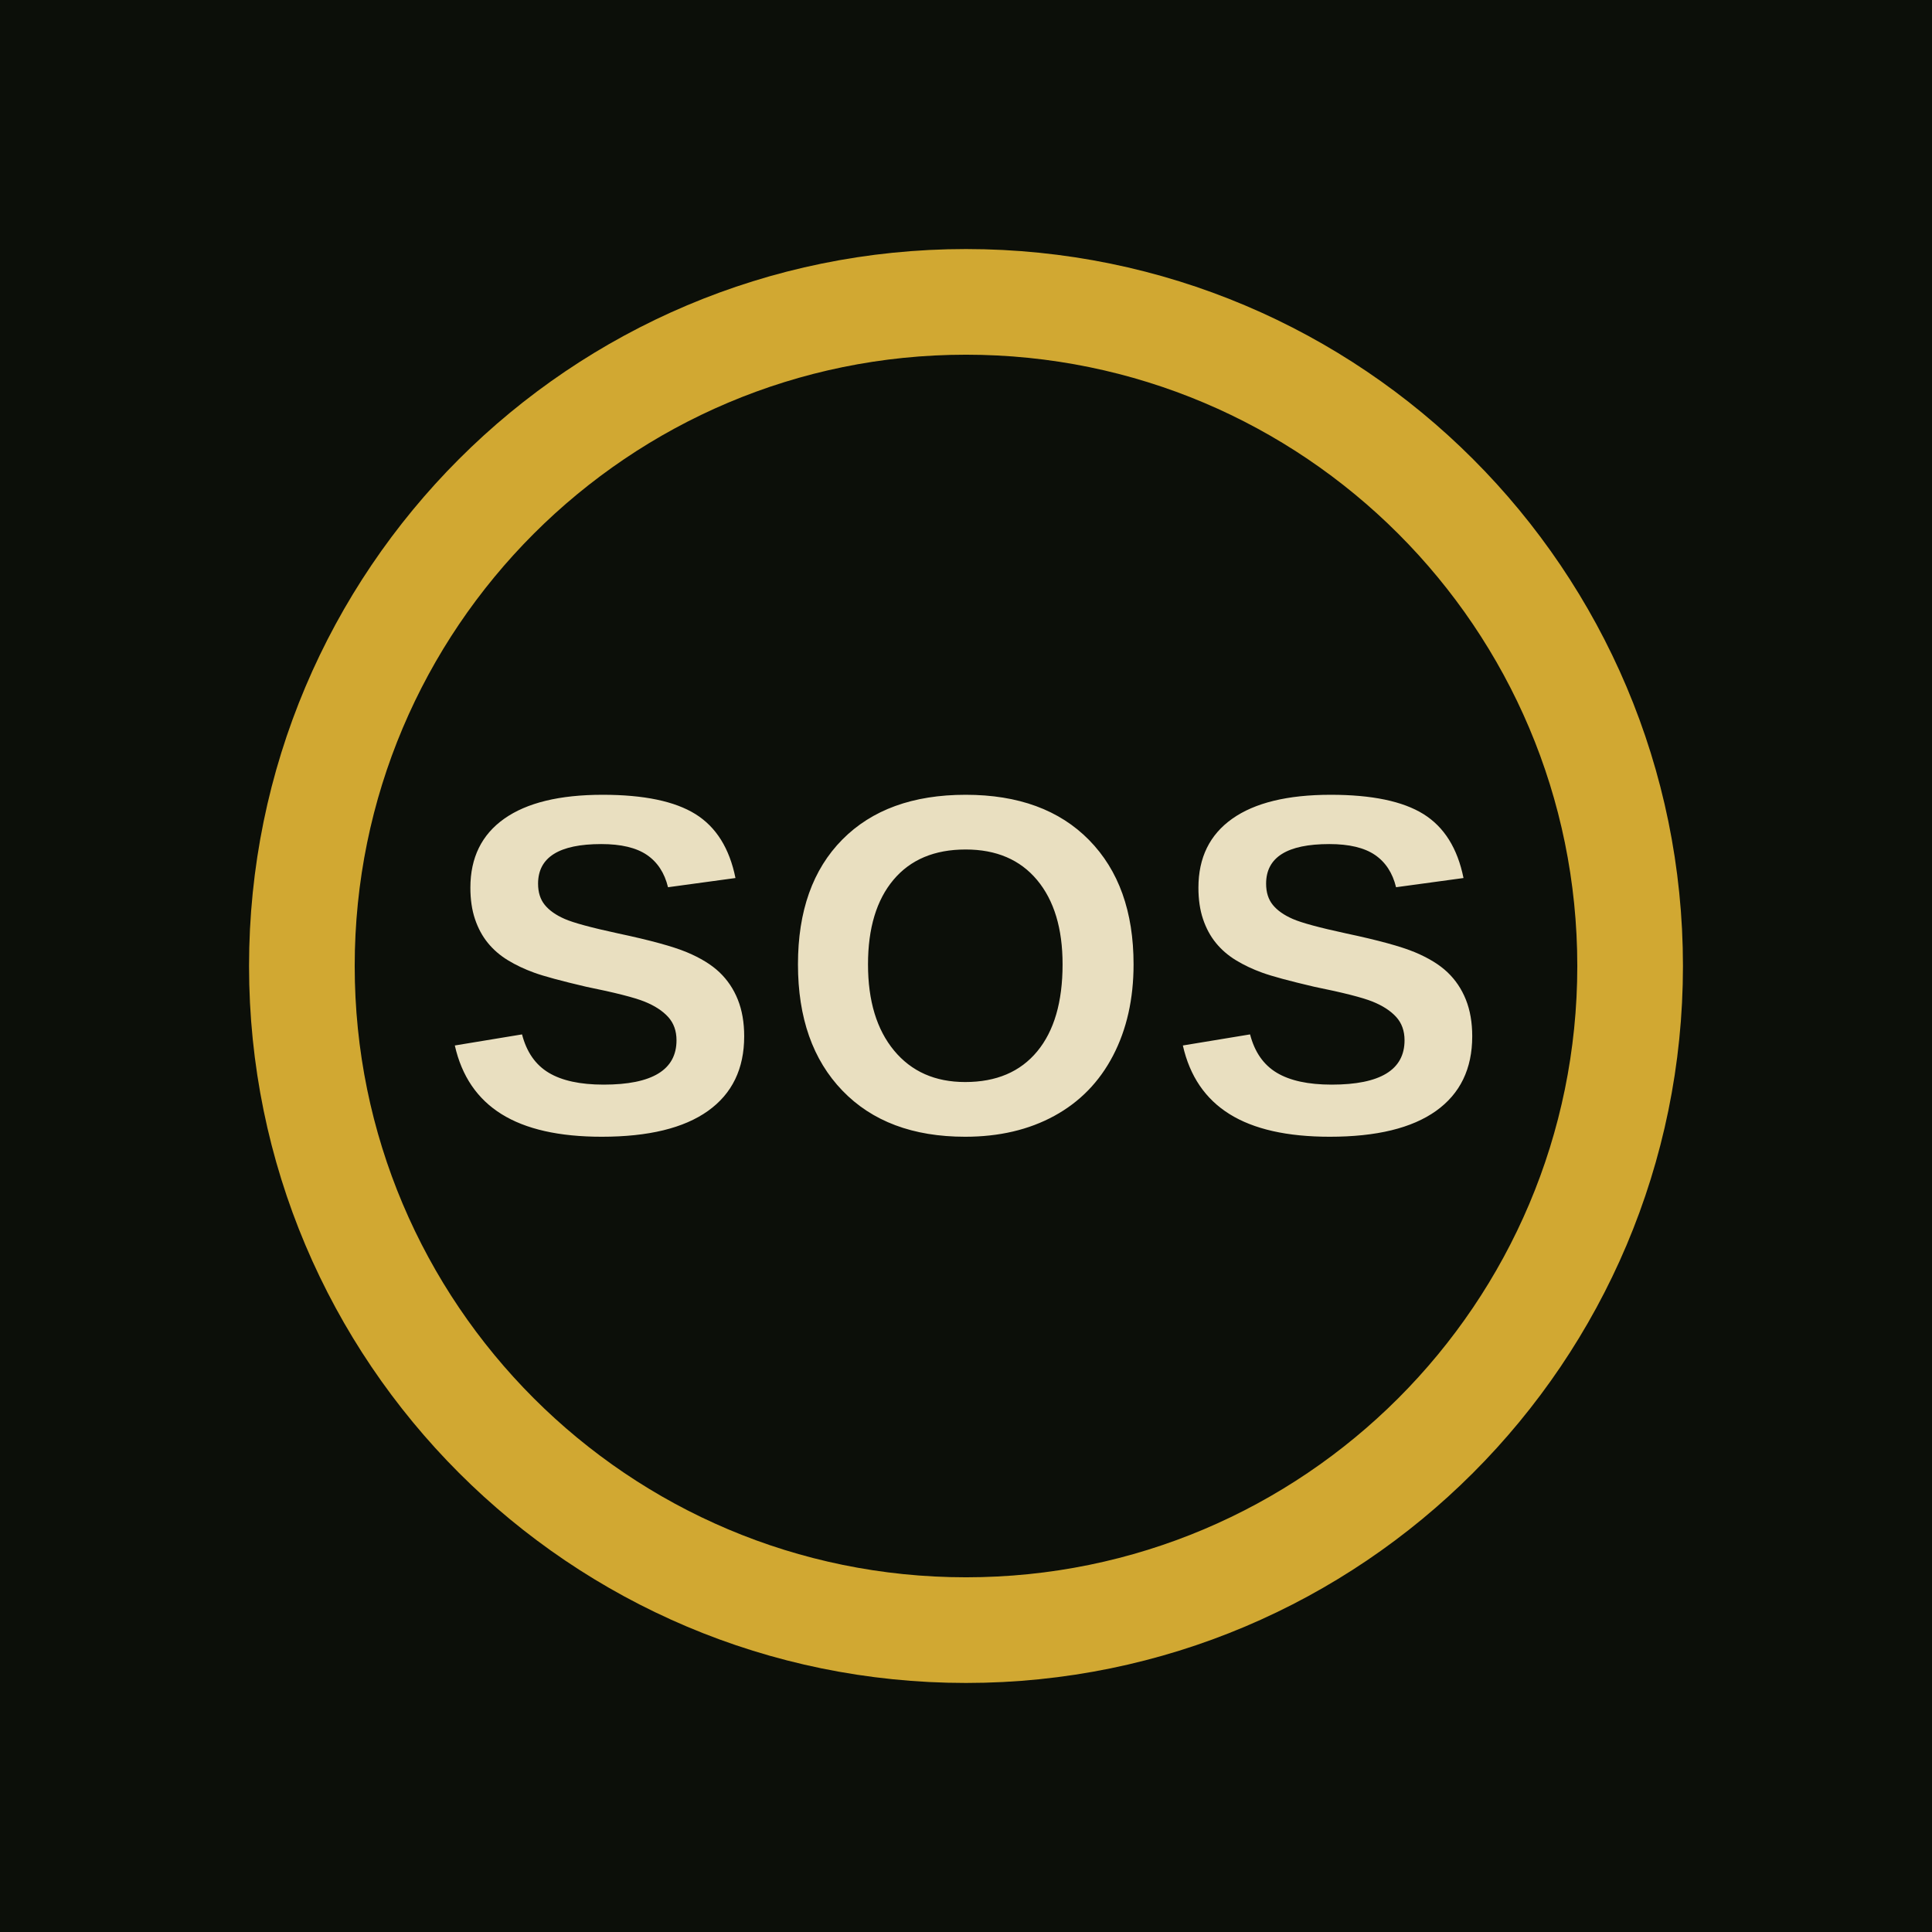
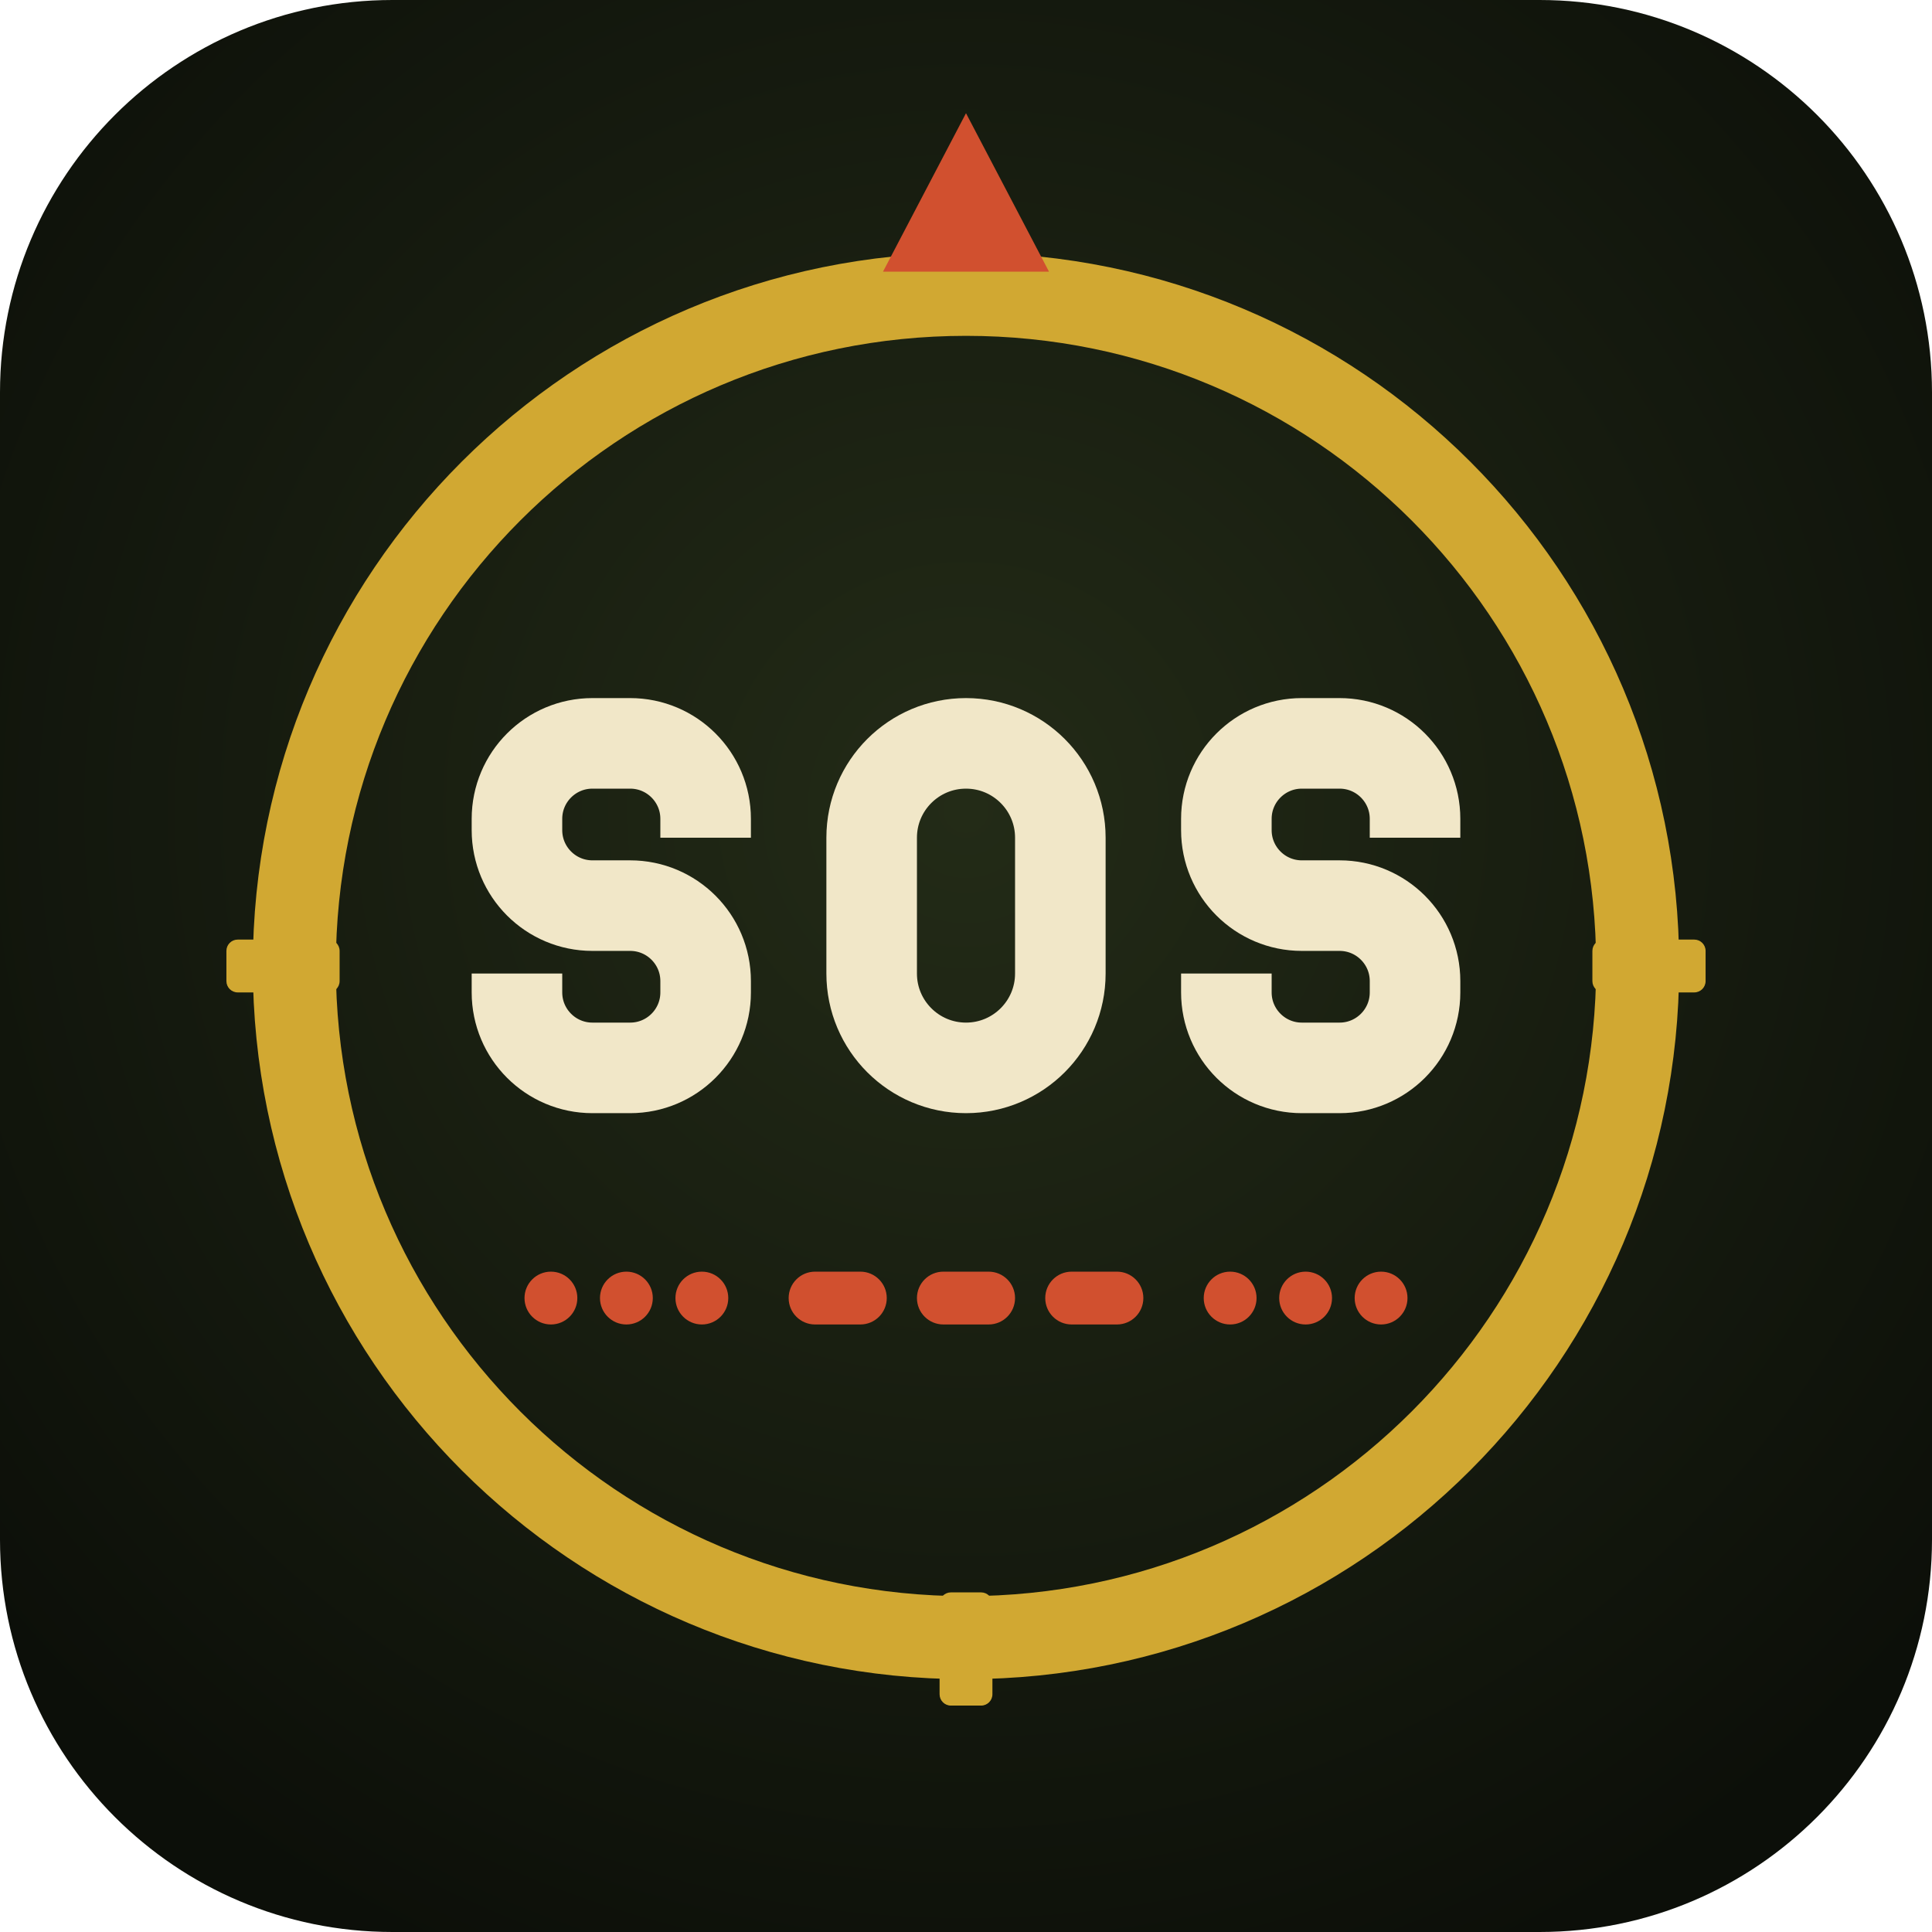
<svg xmlns="http://www.w3.org/2000/svg" viewBox="0 0 512 512">
-   <rect width="512" height="512" fill="#0c0f09" />
-   <circle cx="256" cy="256" r="176" fill="none" stroke="#d1a832" stroke-width="28" />
-   <text x="256" y="300" font-family="Arial Black, Arial, sans-serif" font-weight="900" font-size="128" fill="#e9dfc0" text-anchor="middle" letter-spacing="4">SOS</text>
+   <defs>
+     <radialGradient id="g" cx="50%" cy="42%" r="65%">
+       <stop offset="0" stop-color="#232b17" />
+       <stop offset="1" stop-color="#0c0f09" />
+     </radialGradient>
+   </defs>
+   <rect width="512" height="512" rx="104" fill="url(#g)" />
+   <g transform="translate(256 256) scale(1) translate(-256 -256)">
+     <g transform="translate(256 256)">
+       <circle r="178" fill="none" stroke="#d1a832" stroke-width="22" />
+       <g fill="#d1a832">
+         <rect x="-7" y="-196" width="14" height="30" rx="3" transform="rotate(90)" />
+         <rect x="-7" y="-196" width="14" height="30" rx="3" transform="rotate(180)" />
+         <rect x="-7" y="-196" width="14" height="30" rx="3" transform="rotate(270)" />
+       </g>
+       <path d="M0 -226L22 -184H-22Z" fill="#d1502f" />
+       <g fill="none" stroke="#f1e7c8" stroke-width="24" stroke-linecap="butt" stroke-linejoin="round" transform="translate(0 -16)">
+         <path d="M25 -18V-23A20 20 0 0 0 5 -43H-5A20 20 0 0 0 -25 -23V-20A20 20 0 0 0 -5 0H5A20 20 0 0 1 25 20V23A20 20 0 0 1 5 43H-5A20 20 0 0 1 -25 23V18" transform="translate(-94 0)" />
+         <path d="M-25 -18A25 25 0 0 1 25 -18V18A25 25 0 0 1 -25 18Z" />
+         <path d="M25 -18V-23A20 20 0 0 0 5 -43H-5A20 20 0 0 0 -25 -23V-20A20 20 0 0 0 -5 0H5A20 20 0 0 1 25 20V23A20 20 0 0 1 5 43H-5A20 20 0 0 1 -25 23V18" transform="translate(94 0)" />
+       </g>
+       <g fill="#d1502f" transform="translate(0 88)">
+         <circle cx="-110" cy="0" r="7" />
+         <circle cx="-90" cy="0" r="7" />
+         <circle cx="-70" cy="0" r="7" />
+         <rect x="-47" y="-7" width="26" height="14" rx="7" />
+         <rect x="-13" y="-7" width="26" height="14" rx="7" />
+         <rect x="21" y="-7" width="26" height="14" rx="7" />
+         <circle cx="70" cy="0" r="7" />
+         <circle cx="90" cy="0" r="7" />
+         <circle cx="110" cy="0" r="7" />
+       </g>
+     </g>
+   </g>
</svg>
